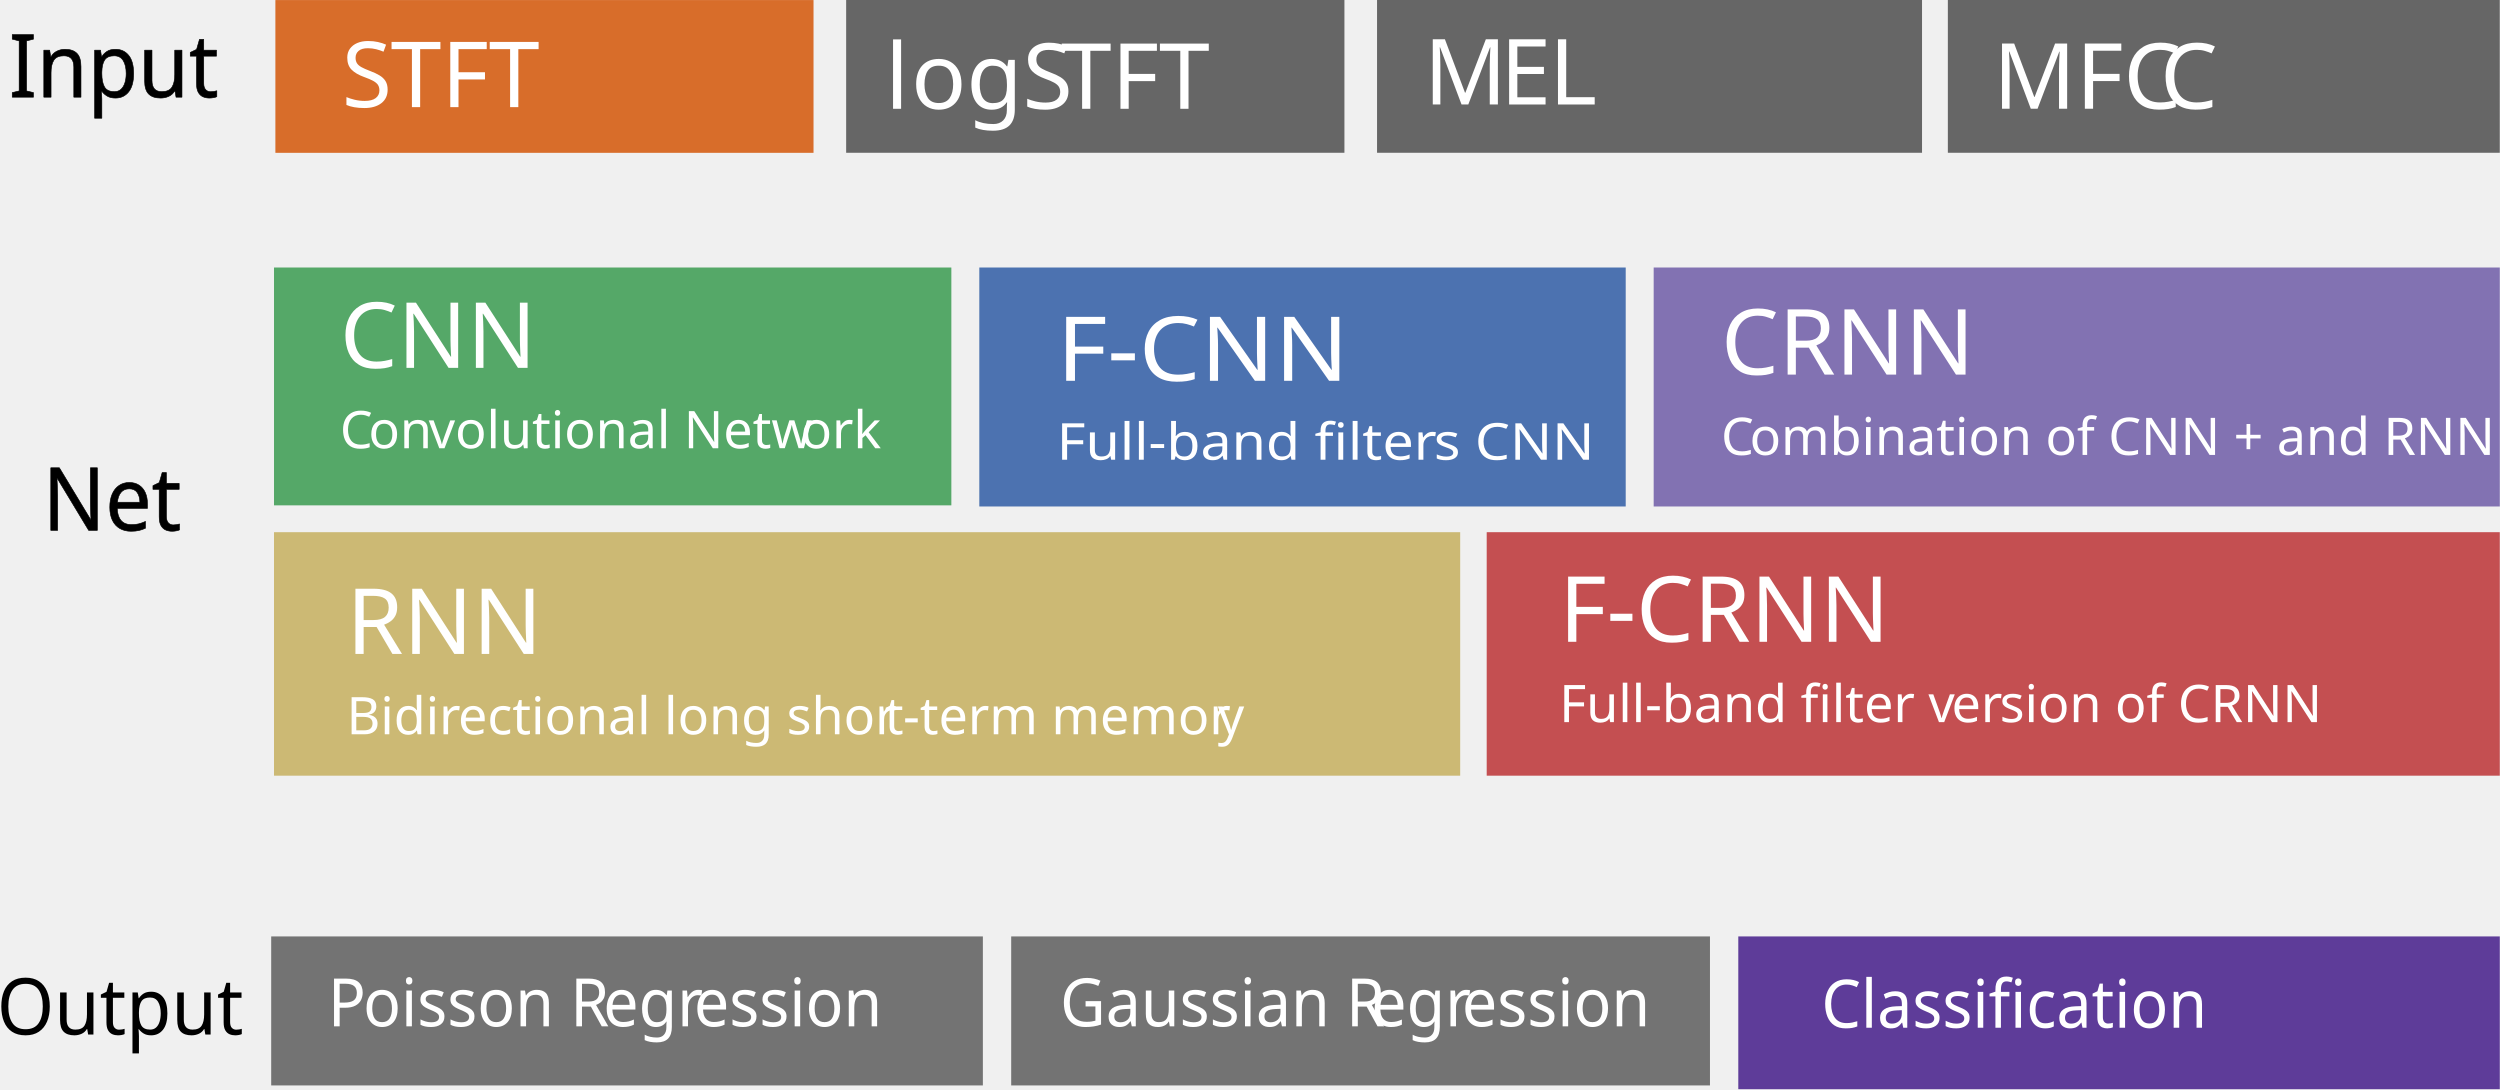
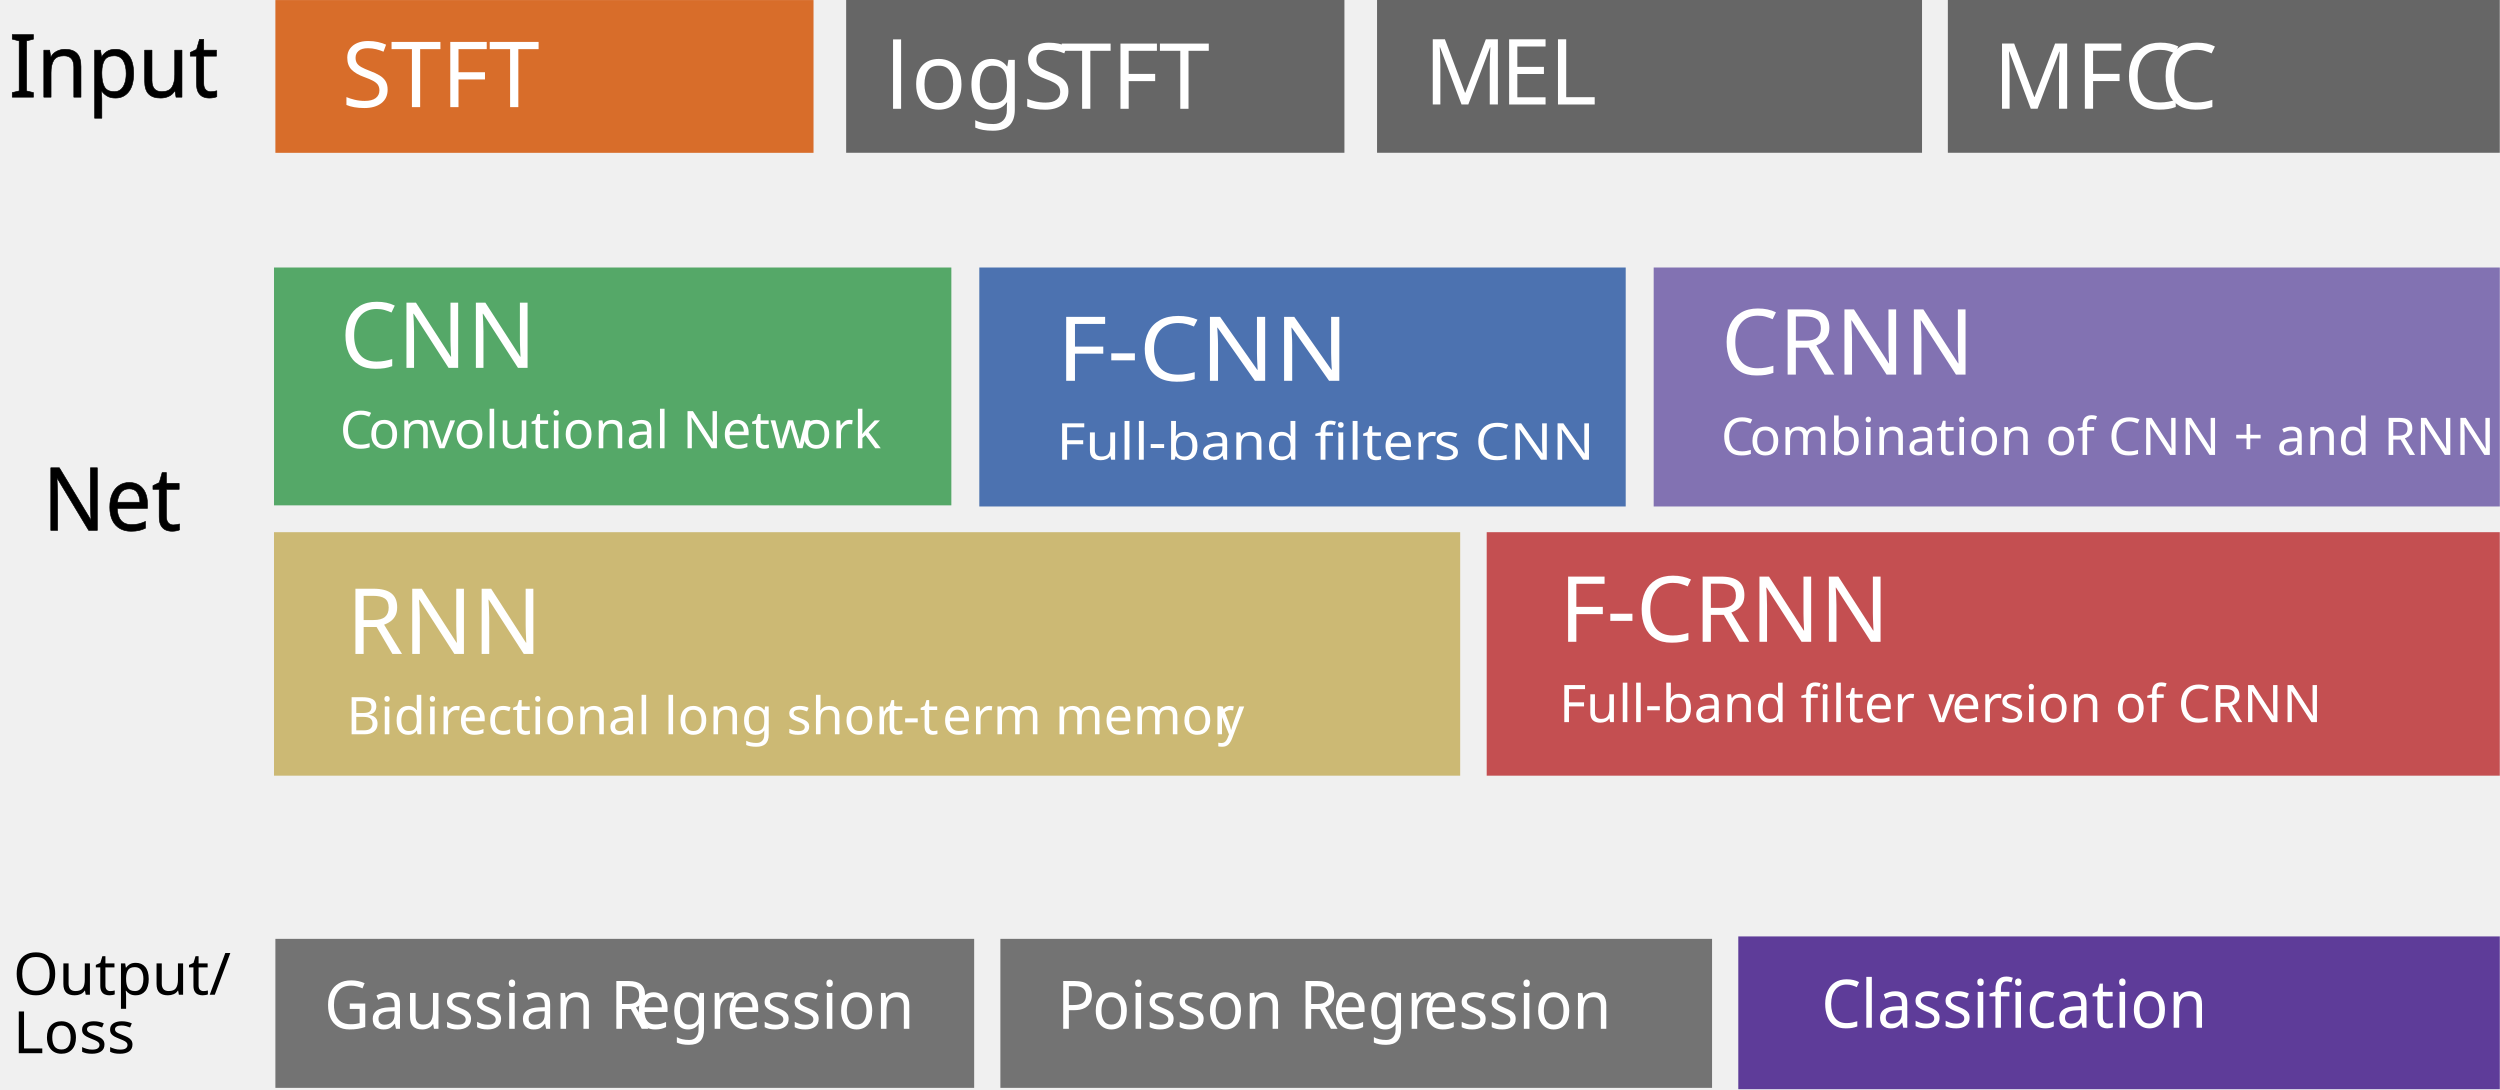
<svg xmlns="http://www.w3.org/2000/svg" width="100%" height="100%" viewBox="0 0 4106 1789" version="1.1" xml:space="preserve" style="fill-rule:evenodd;clip-rule:evenodd;stroke-linejoin:round;stroke-miterlimit:2;">
  <g transform="matrix(1,0,0,1,-79.509,-6.848e-05)">
-     <g transform="matrix(2.05267,0,0,2.19133,1379.02,1343.53)">
-       <g transform="matrix(1.28343,0,0,1.28343,-635.613,162.284)">
-         <text x="0px" y="0px" style="font-family:'FiraSans-Medium', 'Fira Sans', sans-serif;font-weight:500;font-size:45.833px;">Output</text>
-       </g>
-     </g>
    <g transform="matrix(0.642637,0,0,0.254571,-2166.93,-668.676)">
      <rect x="4199.47" y="2627.04" width="1375.33" height="985.651" style="fill:rgb(216,109,42);" />
    </g>
    <g transform="matrix(0.595029,0,0,0.254571,-1029.58,-668.767)">
      <rect x="4199.47" y="2627.04" width="1375.33" height="985.651" style="fill:rgb(102,102,102);" />
    </g>
    <g transform="matrix(0.650817,0,0,0.254571,-391.915,-668.767)">
      <rect x="4199.47" y="2627.04" width="1375.33" height="985.651" style="fill:rgb(102,102,102);" />
    </g>
    <g transform="matrix(0.659091,0,0,0.254571,510.83,-668.768)">
      <rect x="4199.47" y="2627.04" width="1375.33" height="985.651" style="fill:rgb(102,102,102);" />
    </g>
    <g transform="matrix(1,0,0,1,-3847.34,-3031.04)">
      <g transform="matrix(1,0,0,1,4488.19,3206.99)">
        <text x="0px" y="0px" style="font-family:'FiraSans-Regular', 'Fira Sans', sans-serif;font-size:150px;fill:white;">S</text>
      </g>
      <g transform="matrix(1,0,0,1,4568.44,3206.99)">
        <text x="0px" y="0px" style="font-family:'FiraSans-Regular', 'Fira Sans', sans-serif;font-size:150px;fill:white;">TFT</text>
      </g>
    </g>
    <g transform="matrix(1,0,0,1,-2954.67,-3028.3)">
      <g transform="matrix(1,0,0,1,4488.19,3206.99)">
        <text x="0px" y="0px" style="font-family:'FiraSans-Regular', 'Fira Sans', sans-serif;font-size:150px;fill:white;">l</text>
      </g>
      <g transform="matrix(1,0,0,1,4530.64,3206.99)">
        <text x="0px" y="0px" style="font-family:'FiraSans-Regular', 'Fira Sans', sans-serif;font-size:150px;fill:white;">ogS</text>
      </g>
      <g transform="matrix(1,0,0,1,4776.49,3206.99)">
        <text x="0px" y="0px" style="font-family:'FiraSans-Regular', 'Fira Sans', sans-serif;font-size:150px;fill:white;">TFT</text>
      </g>
    </g>
-     <g transform="matrix(1,0,0,1,-2070.05,-3035.37)">
-       <g transform="matrix(1,0,0,1,4488.19,3206.99)">
-         <text x="0px" y="0px" style="font-family:'FiraSans-Regular', 'Fira Sans', sans-serif;font-size:150px;fill:white;">M</text>
-       </g>
+     <g transform="matrix(1,0,0,1,2418.14,171.62)">
+       <text x="0px" y="0px" style="font-family:'FiraSans-Regular', 'Fira Sans', sans-serif;font-size:150px;fill:white;">M</text>
    </g>
-     <g transform="matrix(1,0,0,1,-2070.05,-3035.37)">
-       <g transform="matrix(1,0,0,1,4613.59,3206.99)">
-         <text x="0px" y="0px" style="font-family:'FiraSans-Regular', 'Fira Sans', sans-serif;font-size:150px;fill:white;">E</text>
-       </g>
+     <g transform="matrix(1,0,0,1,2543.54,171.62)">
+       <text x="0px" y="0px" style="font-family:'FiraSans-Regular', 'Fira Sans', sans-serif;font-size:150px;fill:white;">E</text>
    </g>
-     <g transform="matrix(1,0,0,1,-2070.05,-3035.37)">
-       <g transform="matrix(1,0,0,1,4693.84,3206.99)">
-         <text x="0px" y="0px" style="font-family:'FiraSans-Regular', 'Fira Sans', sans-serif;font-size:150px;fill:white;">L</text>
-       </g>
+     <g transform="matrix(1,0,0,1,2623.79,171.62)">
+       <text x="0px" y="0px" style="font-family:'FiraSans-Regular', 'Fira Sans', sans-serif;font-size:150px;fill:white;">L</text>
    </g>
    <g transform="matrix(1,0,0,1,-1135.11,-3028.39)">
      <g transform="matrix(1,0,0,1,4488.19,3206.99)">
        <text x="0px" y="0px" style="font-family:'FiraSans-Regular', 'Fira Sans', sans-serif;font-size:150px;fill:white;">MFC</text>
      </g>
      <g transform="matrix(1,0,0,1,4762.24,3206.99)">
        <text x="0px" y="0px" style="font-family:'FiraSans-Regular', 'Fira Sans', sans-serif;font-size:150px;fill:white;">C</text>
      </g>
    </g>
    <g transform="matrix(0.529463,0,0,0.259475,-67.2067,851.494)">
      <rect x="5669.29" y="2645.67" width="2362.2" height="967.022" style="fill:rgb(94,60,153);" />
    </g>
-     <g transform="matrix(0.494813,0,0,0.253085,-2280.31,868.4)">
-       <rect x="5669.29" y="2645.67" width="2362.2" height="967.022" style="fill:rgb(115,115,115);" />
-     </g>
-     <g transform="matrix(0.485842,0,0,0.253085,-1014.08,868.4)">
-       <rect x="5669.29" y="2645.67" width="2362.2" height="967.022" style="fill:rgb(115,115,115);" />
-     </g>
    <g transform="matrix(1.02975,0,0,1.09862,3070.92,1687.92)">
      <text x="0px" y="0px" style="font-family:'FiraSans-Regular', 'Fira Sans', sans-serif;font-size:100px;fill:white;">Classiﬁcation</text>
    </g>
-     <g transform="matrix(1.02975,0,0,1.09862,-4128.61,-2081.92)">
-       <g transform="matrix(1,0,0,1,5777.27,3429.4)">
-         <text x="0px" y="0px" style="font-family:'FiraSans-Regular', 'Fira Sans', sans-serif;font-size:100px;fill:white;">Gaussian R</text>
+     <g transform="matrix(1.41652,0,0,0.40573,-5419.11,-191.804)">
+       <rect x="4199.47" y="2627.04" width="1375.33" height="985.651" style="fill:rgb(204,185,116);" />
+     </g>
+     <g transform="matrix(0.808873,0,0,0.396319,-2867.3,-601.787)">
+       <rect x="4199.47" y="2627.04" width="1375.33" height="985.651" style="fill:rgb(85,168,104);" />
+     </g>
+     <g transform="matrix(0.771924,0,0,0.398197,-1553.74,-606.72)">
+       <rect x="4199.47" y="2627.04" width="1375.33" height="985.651" style="fill:rgb(76,114,176);" />
+     </g>
+     <g transform="matrix(1.01043,0,0,0.398197,-1447.76,-606.72)">
+       <rect x="4199.47" y="2627.04" width="1375.33" height="985.651" style="fill:rgb(130,114,178);" />
+     </g>
+     <g transform="matrix(1.20981,0,0,0.40573,-2559.3,-191.804)">
+       <rect x="4199.47" y="2627.04" width="1375.33" height="985.651" style="fill:rgb(196,79,81);" />
+     </g>
+     <g transform="matrix(0.999999,0,0,1,648.718,1074.01)">
+       <text x="0px" y="0px" style="font-family:'FiraSans-Regular', 'Fira Sans', sans-serif;font-size:150px;fill:white;">RNN</text>
+     </g>
+     <g transform="matrix(0.999999,0,0,1,637.741,604.212)">
+       <text x="0px" y="0px" style="font-family:'FiraSans-Regular', 'Fira Sans', sans-serif;font-size:150px;fill:white;">CNN</text>
+     </g>
+     <g transform="matrix(1.06844,0,0,0.981432,1815.08,625.481)">
+       <text x="0px" y="0px" style="font-family:'FiraSans-Regular', 'Fira Sans', sans-serif;font-size:150px;fill:white;">F-CNN</text>
+     </g>
+     <g transform="matrix(0.999999,0,0,1,2906.17,615.22)">
+       <text x="0px" y="0px" style="font-family:'FiraSans-Regular', 'Fira Sans', sans-serif;font-size:150px;fill:white;">CRNN</text>
+     </g>
+     <g transform="matrix(0.999999,0,0,1,2640.44,1054.06)">
+       <text x="0px" y="0px" style="font-family:'FiraSans-Regular', 'Fira Sans', sans-serif;font-size:150px;fill:white;">F-CRNN</text>
+     </g>
+     <g transform="matrix(0.999999,0,0,1,648.718,1206)">
+       <text x="0px" y="0px" style="font-family:'FiraSans-Regular', 'Fira Sans', sans-serif;font-size:85.333px;fill:white;">Bidir</text>
+     </g>
+     <g transform="matrix(0.999999,0,0,1,831.849,1206)">
+       <text x="0px" y="0px" style="font-family:'FiraSans-Regular', 'Fira Sans', sans-serif;font-size:85.333px;fill:white;">ectional l</text>
+     </g>
+     <g transform="matrix(0.999999,0,0,1,1192.47,1206)">
+       <text x="0px" y="0px" style="font-family:'FiraSans-Regular', 'Fira Sans', sans-serif;font-size:85.333px;fill:white;">ong shor</text>
+     </g>
+     <g transform="matrix(0.999999,0,0,1,1532.78,1206)">
+       <text x="0px" y="0px" style="font-family:'FiraSans-Regular', 'Fira Sans', sans-serif;font-size:85.333px;fill:white;">t</text>
+       <g transform="matrix(1,0,0,1,29.952,0)">
+         <text x="0px" y="0px" style="font-family:'FiraSans-Regular', 'Fira Sans', sans-serif;font-size:85.333px;fill:white;">-t<tspan x="64.341px " y="0px ">e</tspan>rm memor</text>
      </g>
    </g>
-     <g transform="matrix(1.02975,0,0,1.09862,-4128.61,-2081.92)">
-       <g transform="matrix(1,0,0,1,6273.57,3429.4)">
-         <text x="0px" y="0px" style="font-family:'FiraSans-Regular', 'Fira Sans', sans-serif;font-size:100px;fill:white;">egr</text>
+     <g transform="matrix(0.999999,0,0,1,2079.5,1206)">
+       <text x="0px" y="0px" style="font-family:'FiraSans-Regular', 'Fira Sans', sans-serif;font-size:85.333px;fill:white;">y</text>
+     </g>
+     <g transform="matrix(0.999999,0,0,1,637.741,736.2)">
+       <text x="0px" y="0px" style="font-family:'FiraSans-Regular', 'Fira Sans', sans-serif;font-size:85.333px;fill:white;">C</text>
+     </g>
+     <g transform="matrix(0.999999,0,0,1,684.666,736.2)">
+       <text x="0px" y="0px" style="font-family:'FiraSans-Regular', 'Fira Sans', sans-serif;font-size:85.333px;fill:white;">on</text>
+       <g transform="matrix(1,0,0,1,98.986,0)">
+         <text x="0px" y="0px" style="font-family:'FiraSans-Regular', 'Fira Sans', sans-serif;font-size:85.333px;fill:white;">v<tspan x="41.131px " y="0px ">o</tspan>lutional Netw</text>
      </g>
    </g>
-     <g transform="matrix(1.02975,0,0,1.09862,-4128.61,-2081.92)">
-       <g transform="matrix(1,0,0,1,6418.17,3429.4)">
-         <text x="0px" y="0px" style="font-family:'FiraSans-Regular', 'Fira Sans', sans-serif;font-size:100px;fill:white;">ession</text>
+     <g transform="matrix(0.999999,0,0,1,1394.39,736.2)">
+       <text x="0px" y="0px" style="font-family:'FiraSans-Regular', 'Fira Sans', sans-serif;font-size:85.333px;fill:white;">ork</text>
+     </g>
+     <g transform="matrix(1.06844,0,0,0.981432,1815.08,755.02)">
+       <text x="0px" y="0px" style="font-family:'FiraSans-Regular', 'Fira Sans', sans-serif;font-size:85.333px;fill:white;">Full-band ﬁlt</text>
+     </g>
+     <g transform="matrix(1.06844,0,0,0.981432,2350.08,755.02)">
+       <text x="0px" y="0px" style="font-family:'FiraSans-Regular', 'Fira Sans', sans-serif;font-size:85.333px;fill:white;">er</text>
+       <g transform="matrix(1,0,0,1,79.018,0)">
+         <text x="0px" y="0px" style="font-family:'FiraSans-Regular', 'Fira Sans', sans-serif;font-size:85.333px;fill:white;">s CNN</text>
      </g>
    </g>
-     <g transform="matrix(1.02975,0,0,1.09862,-2897.01,-2081.09)">
-       <g transform="matrix(1,0,0,1,3413.57,3428.64)">
-         <text x="0px" y="0px" style="font-family:'FiraSans-Regular', 'Fira Sans', sans-serif;font-size:100px;fill:white;">P</text>
-       </g>
+     <g transform="matrix(0.999999,0,0,1,2906.16,747.197)">
+       <text x="0px" y="0px" style="font-family:'FiraSans-Regular', 'Fira Sans', sans-serif;font-size:85.333px;fill:white;">C</text>
    </g>
-     <g transform="matrix(1.02975,0,0,1.09862,-2897.01,-2081.09)">
-       <g transform="matrix(1,0,0,1,3469.67,3428.64)">
-         <text x="0px" y="0px" style="font-family:'FiraSans-Regular', 'Fira Sans', sans-serif;font-size:100px;fill:white;">oisson R</text>
-       </g>
+     <g transform="matrix(0.999999,0,0,1,2953.09,747.197)">
+       <text x="0px" y="0px" style="font-family:'FiraSans-Regular', 'Fira Sans', sans-serif;font-size:85.333px;fill:white;">ombination of CNN + and RNN</text>
    </g>
-     <g transform="matrix(1.02975,0,0,1.09862,-2897.01,-2081.09)">
-       <g transform="matrix(1,0,0,1,3852.67,3428.64)">
-         <text x="0px" y="0px" style="font-family:'FiraSans-Regular', 'Fira Sans', sans-serif;font-size:100px;fill:white;">egr</text>
-       </g>
+     <g transform="matrix(0.999999,0,0,1,2640.43,1186.05)">
+       <text x="0px" y="0px" style="font-family:'FiraSans-Regular', 'Fira Sans', sans-serif;font-size:85.333px;fill:white;">Full-band ﬁlt</text>
    </g>
-     <g transform="matrix(1.02975,0,0,1.09862,-2897.01,-2081.09)">
-       <g transform="matrix(1,0,0,1,3997.27,3428.64)">
-         <text x="0px" y="0px" style="font-family:'FiraSans-Regular', 'Fira Sans', sans-serif;font-size:100px;fill:white;">ession</text>
-       </g>
+     <g transform="matrix(0.999999,0,0,1,3141.17,1186.05)">
+       <text x="0px" y="0px" style="font-family:'FiraSans-Regular', 'Fira Sans', sans-serif;font-size:85.333px;fill:white;">er v</text>
    </g>
-     <g transform="matrix(1.02975,0,0,1.09862,-2897.01,-2081.09)">
-       <g transform="matrix(1.3756,0,0,0.369309,-2449.24,1719.69)">
-         <rect x="4199.47" y="2627.04" width="1375.33" height="985.651" style="fill:rgb(204,185,116);" />
-       </g>
-     </g>
-     <g transform="matrix(1.02975,0,0,1.09862,-2897.01,-2081.09)">
-       <g transform="matrix(0.785504,0,0,0.360743,28.8558,1346.51)">
-         <rect x="4199.47" y="2627.04" width="1375.33" height="985.651" style="fill:rgb(85,168,104);" />
-       </g>
-     </g>
-     <g transform="matrix(1.02975,0,0,1.09862,-2897.01,-2081.09)">
-       <g transform="matrix(0.749623,0,0,0.362452,1304.46,1342.02)">
-         <rect x="4199.47" y="2627.04" width="1375.33" height="985.651" style="fill:rgb(76,114,176);" />
-       </g>
-     </g>
-     <g transform="matrix(1.02975,0,0,1.09862,-2897.01,-2081.09)">
-       <g transform="matrix(0.981235,0,0,0.362452,1407.38,1342.02)">
-         <rect x="4199.47" y="2627.04" width="1375.33" height="985.651" style="fill:rgb(130,114,178);" />
-       </g>
-     </g>
-     <g transform="matrix(1.02975,0,0,1.09862,-2897.01,-2081.09)">
-       <g transform="matrix(1.17486,0,0,0.369309,327.951,1719.69)">
-         <rect x="4199.47" y="2627.04" width="1375.33" height="985.651" style="fill:rgb(196,79,81);" />
-       </g>
-     </g>
-     <g transform="matrix(1.02975,0,0,1.09862,-2897.01,-2081.09)">
-       <g transform="matrix(0.971109,0,0,0.910233,3443.29,2871.88)">
-         <text x="0px" y="0px" style="font-family:'FiraSans-Regular', 'Fira Sans', sans-serif;font-size:150px;fill:white;">RNN</text>
-       </g>
-     </g>
-     <g transform="matrix(1.02975,0,0,1.09862,-2897.01,-2081.09)">
-       <g transform="matrix(0.971109,0,0,0.910233,3432.63,2444.25)">
-         <text x="0px" y="0px" style="font-family:'FiraSans-Regular', 'Fira Sans', sans-serif;font-size:150px;fill:white;">CNN</text>
-       </g>
-     </g>
-     <g transform="matrix(1.02975,0,0,1.09862,-2897.01,-2081.09)">
-       <g transform="matrix(1.03757,0,0,0.893332,4575.96,2463.61)">
-         <text x="0px" y="0px" style="font-family:'FiraSans-Regular', 'Fira Sans', sans-serif;font-size:150px;fill:white;">F-CNN</text>
-       </g>
-     </g>
-     <g transform="matrix(1.02975,0,0,1.09862,-2897.01,-2081.09)">
-       <g transform="matrix(0.971109,0,0,0.910233,5635.52,2454.27)">
-         <text x="0px" y="0px" style="font-family:'FiraSans-Regular', 'Fira Sans', sans-serif;font-size:150px;fill:white;">CRNN</text>
-       </g>
-     </g>
-     <g transform="matrix(1.02975,0,0,1.09862,-2897.01,-2081.09)">
-       <g transform="matrix(0.971109,0,0,0.910233,5377.47,2853.72)">
-         <text x="0px" y="0px" style="font-family:'FiraSans-Regular', 'Fira Sans', sans-serif;font-size:150px;fill:white;">F-CRNN</text>
-       </g>
-     </g>
-     <g transform="matrix(1.02975,0,0,1.09862,-2897.01,-2081.09)">
-       <g transform="matrix(0.971109,0,0,0.910233,3443.29,2992.02)">
-         <text x="0px" y="0px" style="font-family:'FiraSans-Regular', 'Fira Sans', sans-serif;font-size:85.333px;fill:white;">Bidir</text>
-       </g>
-     </g>
-     <g transform="matrix(1.02975,0,0,1.09862,-2897.01,-2081.09)">
-       <g transform="matrix(0.971109,0,0,0.910233,3621.13,2992.02)">
-         <text x="0px" y="0px" style="font-family:'FiraSans-Regular', 'Fira Sans', sans-serif;font-size:85.333px;fill:white;">ectional l</text>
-       </g>
-     </g>
-     <g transform="matrix(1.02975,0,0,1.09862,-2897.01,-2081.09)">
-       <g transform="matrix(0.971109,0,0,0.910233,3971.33,2992.02)">
-         <text x="0px" y="0px" style="font-family:'FiraSans-Regular', 'Fira Sans', sans-serif;font-size:85.333px;fill:white;">ong shor</text>
-       </g>
-     </g>
-     <g transform="matrix(1.02975,0,0,1.09862,-2897.01,-2081.09)">
-       <g transform="matrix(0.971109,0,0,0.910233,4301.81,2992.02)">
-         <text x="0px" y="0px" style="font-family:'FiraSans-Regular', 'Fira Sans', sans-serif;font-size:85.333px;fill:white;">t<tspan x="29.952px 64.341px 94.293px " y="0px 0px 0px ">-te</tspan>rm memor</text>
-       </g>
-     </g>
-     <g transform="matrix(1.02975,0,0,1.09862,-2897.01,-2081.09)">
-       <g transform="matrix(0.971109,0,0,0.910233,4832.74,2992.02)">
-         <text x="0px" y="0px" style="font-family:'FiraSans-Regular', 'Fira Sans', sans-serif;font-size:85.333px;fill:white;">y</text>
-       </g>
-     </g>
-     <g transform="matrix(1.02975,0,0,1.09862,-2897.01,-2081.09)">
-       <g transform="matrix(0.971109,0,0,0.910233,3432.63,2564.39)">
-         <text x="0px" y="0px" style="font-family:'FiraSans-Regular', 'Fira Sans', sans-serif;font-size:85.333px;fill:white;">C</text>
-       </g>
-     </g>
-     <g transform="matrix(1.02975,0,0,1.09862,-2897.01,-2081.09)">
-       <g transform="matrix(0.971109,0,0,0.910233,3478.2,2564.39)">
-         <text x="0px" y="0px" style="font-family:'FiraSans-Regular', 'Fira Sans', sans-serif;font-size:85.333px;fill:white;">on<tspan x="98.986px 140.117px " y="0px 0px ">vo</tspan>lutional Netw</text>
-       </g>
-     </g>
-     <g transform="matrix(1.02975,0,0,1.09862,-2897.01,-2081.09)">
-       <g transform="matrix(0.971109,0,0,0.910233,4167.42,2564.39)">
-         <text x="0px" y="0px" style="font-family:'FiraSans-Regular', 'Fira Sans', sans-serif;font-size:85.333px;fill:white;">ork</text>
-       </g>
-     </g>
-     <g transform="matrix(1.02975,0,0,1.09862,-2897.01,-2081.09)">
-       <g transform="matrix(1.03757,0,0,0.893332,4575.96,2581.52)">
-         <text x="0px" y="0px" style="font-family:'FiraSans-Regular', 'Fira Sans', sans-serif;font-size:85.333px;fill:white;">Full-band ﬁlt</text>
-       </g>
-     </g>
-     <g transform="matrix(1.02975,0,0,1.09862,-2897.01,-2081.09)">
-       <g transform="matrix(1.03757,0,0,0.893332,5095.5,2581.52)">
-         <text x="0px" y="0px" style="font-family:'FiraSans-Regular', 'Fira Sans', sans-serif;font-size:85.333px;fill:white;">er<tspan x="79.018px " y="0px ">s</tspan> CNN</text>
-       </g>
-     </g>
-     <g transform="matrix(1.02975,0,0,1.09862,-2897.01,-2081.09)">
-       <g transform="matrix(0.971109,0,0,0.910233,5635.51,2574.4)">
-         <text x="0px" y="0px" style="font-family:'FiraSans-Regular', 'Fira Sans', sans-serif;font-size:85.333px;fill:white;">C</text>
-       </g>
-     </g>
-     <g transform="matrix(1.02975,0,0,1.09862,-2897.01,-2081.09)">
-       <g transform="matrix(0.971109,0,0,0.910233,5681.09,2574.4)">
-         <text x="0px" y="0px" style="font-family:'FiraSans-Regular', 'Fira Sans', sans-serif;font-size:85.333px;fill:white;">ombination of CNN + and RNN</text>
-       </g>
-     </g>
-     <g transform="matrix(1.02975,0,0,1.09862,-2897.01,-2081.09)">
-       <g transform="matrix(0.971109,0,0,0.910233,5377.46,2973.86)">
-         <text x="0px" y="0px" style="font-family:'FiraSans-Regular', 'Fira Sans', sans-serif;font-size:85.333px;fill:white;">Full-band ﬁlt</text>
-       </g>
-     </g>
-     <g transform="matrix(1.02975,0,0,1.09862,-2897.01,-2081.09)">
-       <g transform="matrix(0.971109,0,0,0.910233,5863.73,2973.86)">
-         <text x="0px" y="0px" style="font-family:'FiraSans-Regular', 'Fira Sans', sans-serif;font-size:85.333px;fill:white;">er v</text>
-       </g>
-     </g>
-     <g transform="matrix(1.02975,0,0,1.09862,-2897.01,-2081.09)">
-       <g transform="matrix(0.971109,0,0,0.910233,6003.2,2973.86)">
-         <text x="0px" y="0px" style="font-family:'FiraSans-Regular', 'Fira Sans', sans-serif;font-size:85.333px;fill:white;">er<tspan x="79.018px " y="0px ">s</tspan>ion of CRNN</text>
+     <g transform="matrix(0.999999,0,0,1,3284.79,1186.05)">
+       <text x="0px" y="0px" style="font-family:'FiraSans-Regular', 'Fira Sans', sans-serif;font-size:85.333px;fill:white;">er</text>
+       <g transform="matrix(1,0,0,1,79.018,0)">
+         <text x="0px" y="0px" style="font-family:'FiraSans-Regular', 'Fira Sans', sans-serif;font-size:85.333px;fill:white;">sion of CRNN</text>
      </g>
    </g>
    <g transform="matrix(2.05267,0,0,2.18995,94.2463,159.607)">
      <text x="0px" y="0px" style="font-family:'FiraSans-Medium', 'Fira Sans', sans-serif;font-weight:500;font-size:65.755px;stroke:black;stroke-width:0.47px;">Input</text>
    </g>
    <g transform="matrix(2.05267,0,0,2.18995,149.855,871.101)">
      <text x="0px" y="0px" style="font-family:'FiraSans-Medium', 'Fira Sans', sans-serif;font-weight:500;font-size:65.755px;stroke:black;stroke-width:0.47px;">Net</text>
    </g>
+     <g transform="matrix(2.63446,0,0,2.63446,101.051,1633.75)">
+       <text x="0px" y="0px" style="font-family:'FiraSans-Medium', 'Fira Sans', sans-serif;font-weight:500;font-size:36.44px;">Output/</text>
+       <text x="0px" y="36.44px" style="font-family:'FiraSans-Medium', 'Fira Sans', sans-serif;font-weight:500;font-size:36.44px;">Loss</text>
+     </g>
+     <g transform="matrix(0.494813,0,0,0.253085,-1082.7,872.4)">
+       <rect x="5669.29" y="2645.67" width="2362.2" height="967.022" style="fill:rgb(115,115,115);" />
+     </g>
+     <g transform="matrix(0.485842,0,0,0.253085,-2222.57,872.395)">
+       <rect x="5669.29" y="2645.67" width="2362.2" height="967.022" style="fill:rgb(115,115,115);" />
+     </g>
+     <g transform="matrix(1.02975,0,0,1.09862,612.039,1689.68)">
+       <text x="0px" y="0px" style="font-family:'FiraSans-Regular', 'Fira Sans', sans-serif;font-size:100px;fill:white;">Gaussian R</text>
+     </g>
+     <g transform="matrix(1.02975,0,0,1.09862,1123.1,1689.68)">
+       <text x="0px" y="0px" style="font-family:'FiraSans-Regular', 'Fira Sans', sans-serif;font-size:100px;fill:white;">egr</text>
+     </g>
+     <g transform="matrix(1.02975,0,0,1.09862,1272.01,1689.68)">
+       <text x="0px" y="0px" style="font-family:'FiraSans-Regular', 'Fira Sans', sans-serif;font-size:100px;fill:white;">ession</text>
+     </g>
+     <g transform="matrix(1.02975,0,0,1.09862,1815.73,1689.68)">
+       <text x="0px" y="0px" style="font-family:'FiraSans-Regular', 'Fira Sans', sans-serif;font-size:100px;fill:white;">P</text>
+     </g>
+     <g transform="matrix(1.02975,0,0,1.09862,1873.5,1689.68)">
+       <text x="0px" y="0px" style="font-family:'FiraSans-Regular', 'Fira Sans', sans-serif;font-size:100px;fill:white;">oisson R</text>
+     </g>
+     <g transform="matrix(1.02975,0,0,1.09862,2267.89,1689.68)">
+       <text x="0px" y="0px" style="font-family:'FiraSans-Regular', 'Fira Sans', sans-serif;font-size:100px;fill:white;">egr</text>
+     </g>
+     <g transform="matrix(1.02975,0,0,1.09862,2416.79,1689.68)">
+       <text x="0px" y="0px" style="font-family:'FiraSans-Regular', 'Fira Sans', sans-serif;font-size:100px;fill:white;">ession</text>
+     </g>
  </g>
</svg>
